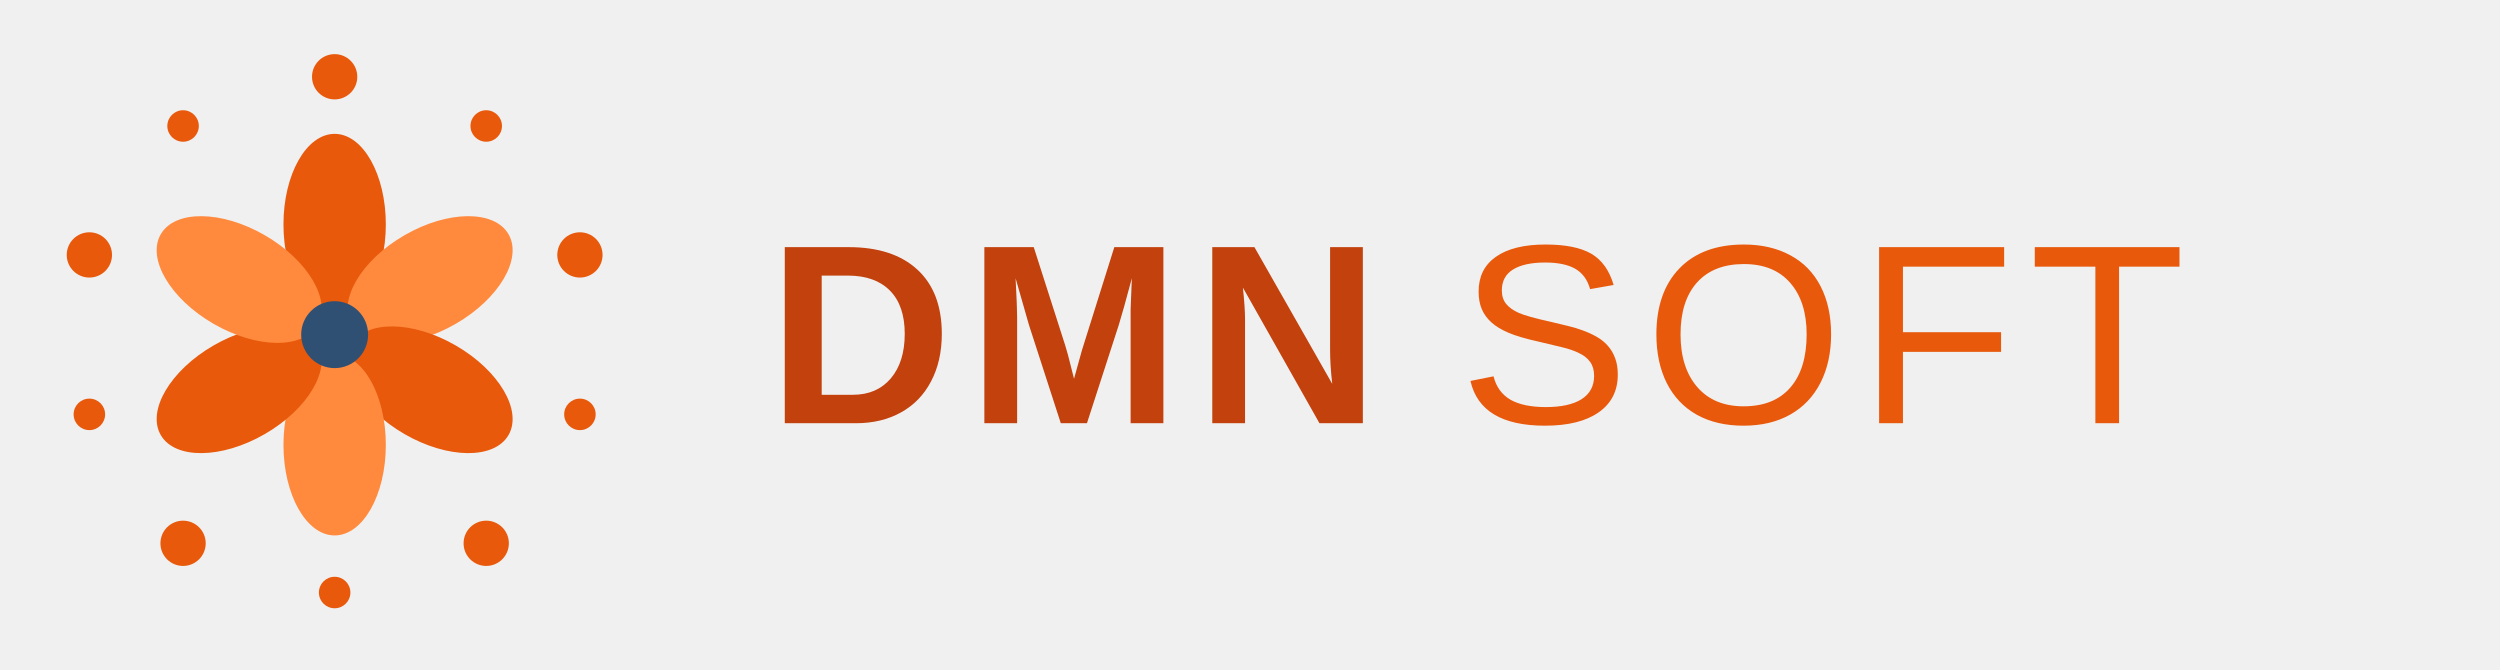
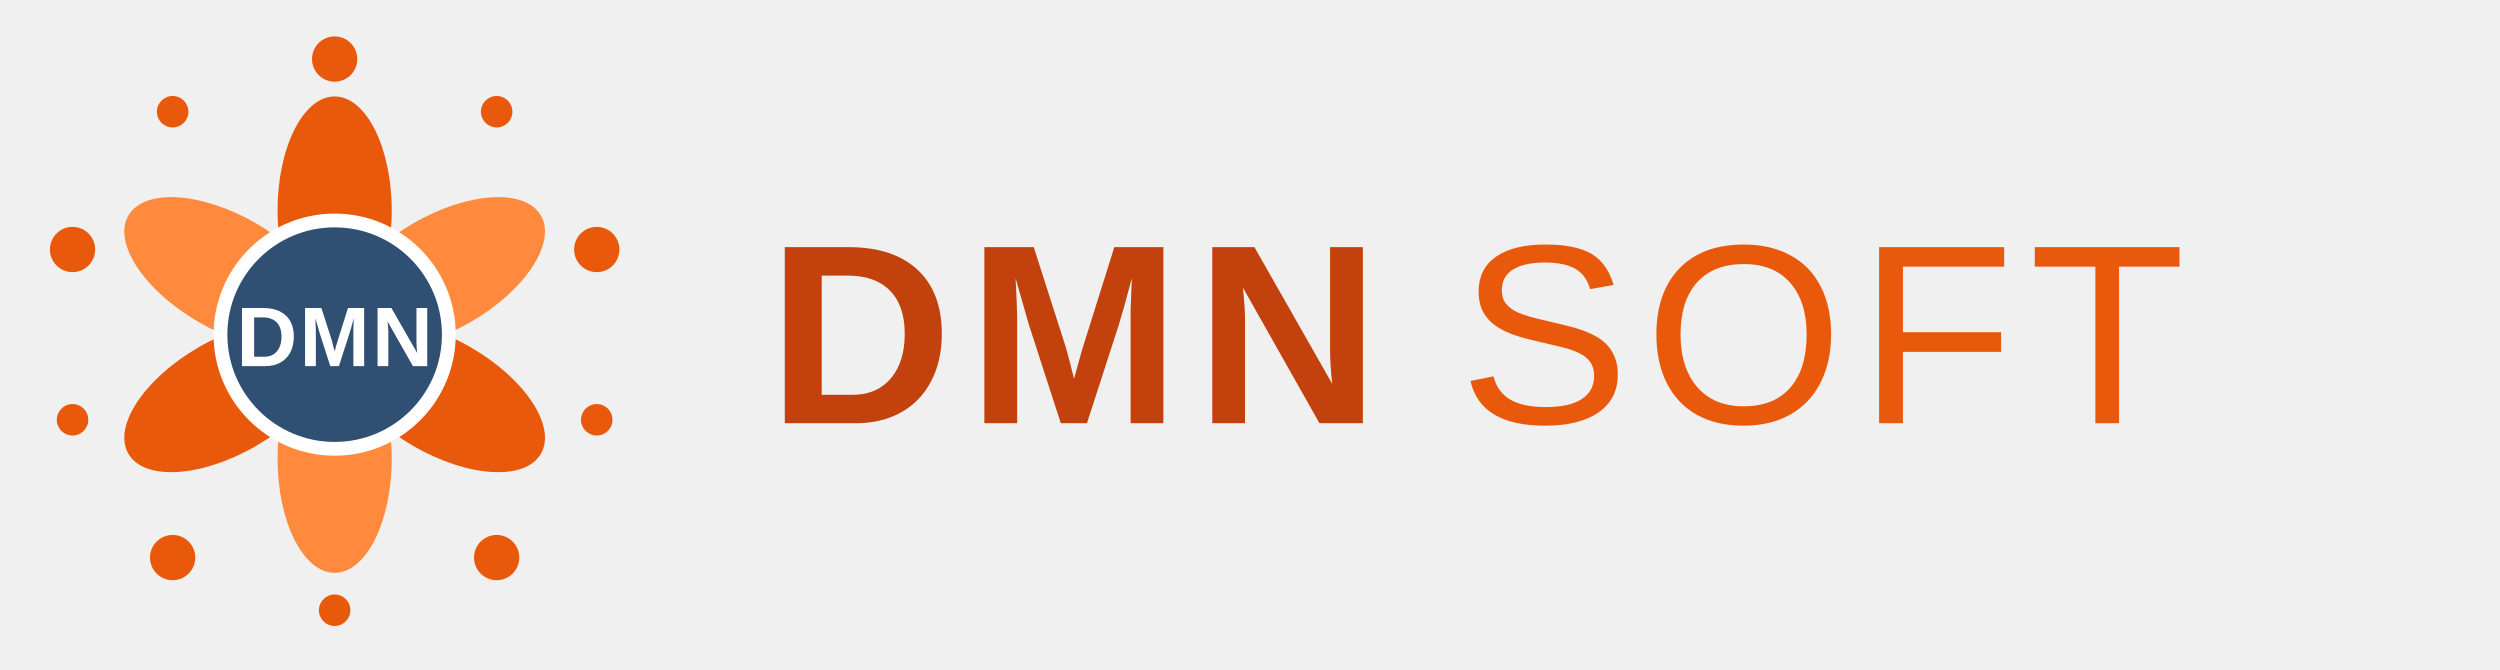
<svg xmlns="http://www.w3.org/2000/svg" viewBox="-2 -2 254 68" width="254" height="68" role="img" aria-label="DMN SOFT">
  <style>.dmn-orbit,.dmn-petals{transform-box:view-box;transform-origin:32px 32px}
.dmn-orbit{animation:dmn-orbit 18s linear infinite}
.dmn-petals{animation:dmn-bloom 9s ease-in-out infinite}
.dmn-dot{animation:dmn-pulse 2.4s ease-in-out infinite}
@keyframes dmn-orbit{to{transform:rotate(360deg)}}
@keyframes dmn-bloom{0%,100%{transform:scale(1) rotate(0deg)}50%{transform:scale(1.06) rotate(6deg)}}
@keyframes dmn-pulse{0%,100%{opacity:.4}50%{opacity:1}}
@media (prefers-reduced-motion:reduce){.dmn-orbit,.dmn-petals,.dmn-dot{animation:none}}</style>
  <g>
    <g class="dmn-orbit">
-       <circle class="dmn-dot" cx="32.00" cy="5.80" r="2.3" fill="#e8590c" style="animation-delay:-0.00s" />
-       <circle class="dmn-dot" cx="47.40" cy="10.80" r="1.6" fill="#e8590c" style="animation-delay:-0.24s" />
-       <circle class="dmn-dot" cx="56.92" cy="23.90" r="2.3" fill="#e8590c" style="animation-delay:-0.48s" />
-       <circle class="dmn-dot" cx="56.92" cy="40.10" r="1.6" fill="#e8590c" style="animation-delay:-0.72s" />
-       <circle class="dmn-dot" cx="47.40" cy="53.20" r="2.3" fill="#e8590c" style="animation-delay:-0.96s" />
-       <circle class="dmn-dot" cx="32.00" cy="58.20" r="1.6" fill="#e8590c" style="animation-delay:-1.20s" />
-       <circle class="dmn-dot" cx="16.60" cy="53.20" r="2.3" fill="#e8590c" style="animation-delay:-1.44s" />
-       <circle class="dmn-dot" cx="7.08" cy="40.10" r="1.6" fill="#e8590c" style="animation-delay:-1.68s" />
-       <circle class="dmn-dot" cx="7.08" cy="23.90" r="2.3" fill="#e8590c" style="animation-delay:-1.92s" />
-       <circle class="dmn-dot" cx="16.60" cy="10.80" r="1.6" fill="#e8590c" style="animation-delay:-2.16s" />
+       <circle class="dmn-dot" cx="32.00" cy="4.00" r="2.3" fill="#e8590c" style="animation-delay:-0.00s" />
+       <circle class="dmn-dot" cx="48.46" cy="9.35" r="1.6" fill="#e8590c" style="animation-delay:-0.24s" />
+       <circle class="dmn-dot" cx="58.63" cy="23.35" r="2.3" fill="#e8590c" style="animation-delay:-0.48s" />
+       <circle class="dmn-dot" cx="58.63" cy="40.65" r="1.6" fill="#e8590c" style="animation-delay:-0.72s" />
+       <circle class="dmn-dot" cx="48.46" cy="54.65" r="2.3" fill="#e8590c" style="animation-delay:-0.96s" />
+       <circle class="dmn-dot" cx="32.00" cy="60.00" r="1.6" fill="#e8590c" style="animation-delay:-1.20s" />
+       <circle class="dmn-dot" cx="15.54" cy="54.65" r="2.3" fill="#e8590c" style="animation-delay:-1.44s" />
+       <circle class="dmn-dot" cx="5.37" cy="40.65" r="1.6" fill="#e8590c" style="animation-delay:-1.68s" />
+       <circle class="dmn-dot" cx="5.37" cy="23.35" r="2.3" fill="#e8590c" style="animation-delay:-1.92s" />
+       <circle class="dmn-dot" cx="15.54" cy="9.35" r="1.6" fill="#e8590c" style="animation-delay:-2.16s" />
    </g>
    <g class="dmn-petals">
-       <ellipse cx="32" cy="20.8" rx="5.2" ry="9.2" fill="#e8590c" transform="rotate(0 32 32)" />
-       <ellipse cx="32" cy="20.8" rx="5.2" ry="9.2" fill="#ff8a3d" transform="rotate(60 32 32)" />
-       <ellipse cx="32" cy="20.8" rx="5.2" ry="9.2" fill="#e8590c" transform="rotate(120 32 32)" />
-       <ellipse cx="32" cy="20.8" rx="5.2" ry="9.2" fill="#ff8a3d" transform="rotate(180 32 32)" />
-       <ellipse cx="32" cy="20.8" rx="5.2" ry="9.2" fill="#e8590c" transform="rotate(240 32 32)" />
-       <ellipse cx="32" cy="20.8" rx="5.2" ry="9.2" fill="#ff8a3d" transform="rotate(300 32 32)" />
+       <ellipse cx="32" cy="19.4" rx="5.8" ry="11.6" fill="#e8590c" transform="rotate(0 32 32)" />
+       <ellipse cx="32" cy="19.4" rx="5.8" ry="11.6" fill="#ff8a3d" transform="rotate(60 32 32)" />
+       <ellipse cx="32" cy="19.4" rx="5.8" ry="11.6" fill="#e8590c" transform="rotate(120 32 32)" />
+       <ellipse cx="32" cy="19.4" rx="5.8" ry="11.6" fill="#ff8a3d" transform="rotate(180 32 32)" />
+       <ellipse cx="32" cy="19.4" rx="5.8" ry="11.6" fill="#e8590c" transform="rotate(240 32 32)" />
+       <ellipse cx="32" cy="19.4" rx="5.8" ry="11.6" fill="#ff8a3d" transform="rotate(300 32 32)" />
    </g>
-     <circle cx="32" cy="32" r="3.4" fill="#2f4f73" />
+     <circle cx="32" cy="32" r="11.6" fill="#2f4f73" stroke="#ffffff" stroke-width="1.4" />
+     <text x="32" y="35.2" text-anchor="middle" font-family="Arial,Helvetica,sans-serif" font-size="8.6" font-weight="700" fill="#ffffff" letter-spacing=".2">DMN</text>
  </g>
  <text x="76" y="41" font-family="Arial,Helvetica,sans-serif" font-size="26" font-weight="700" fill="#c2410c" letter-spacing="1.5">DMN<tspan font-weight="400" fill="#e8590c" dx="8">SOFT</tspan>
  </text>
</svg>
